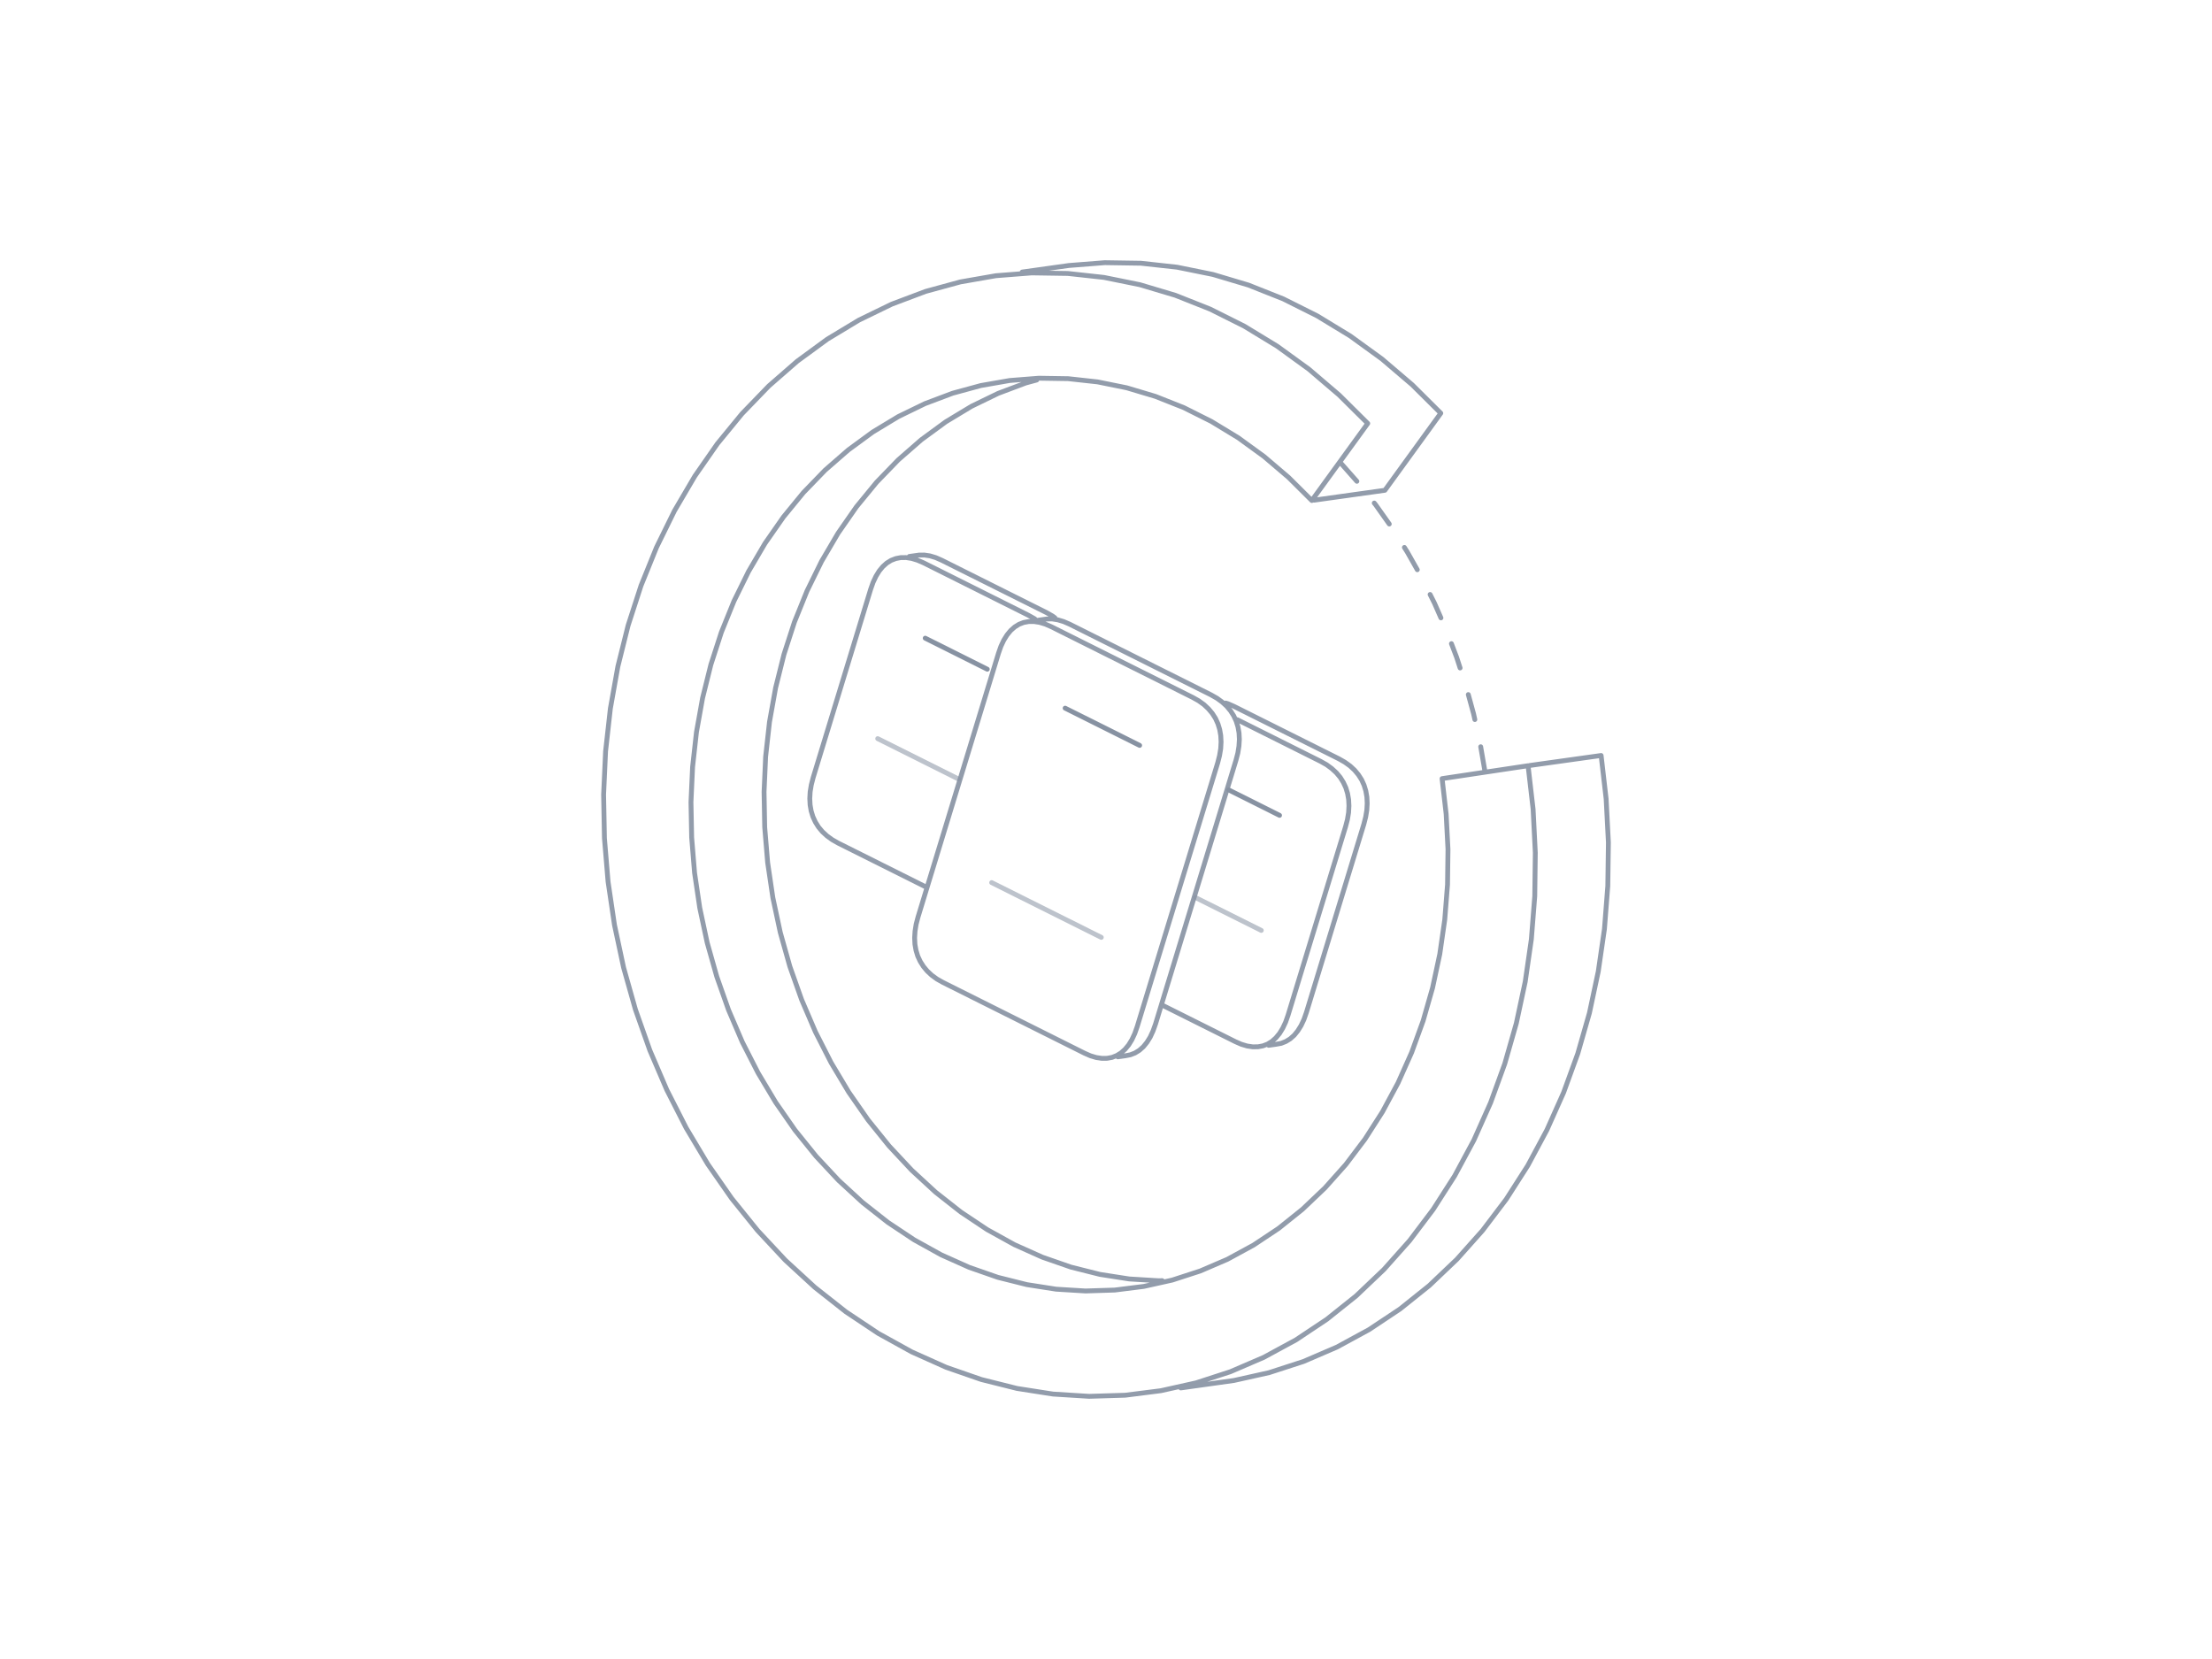
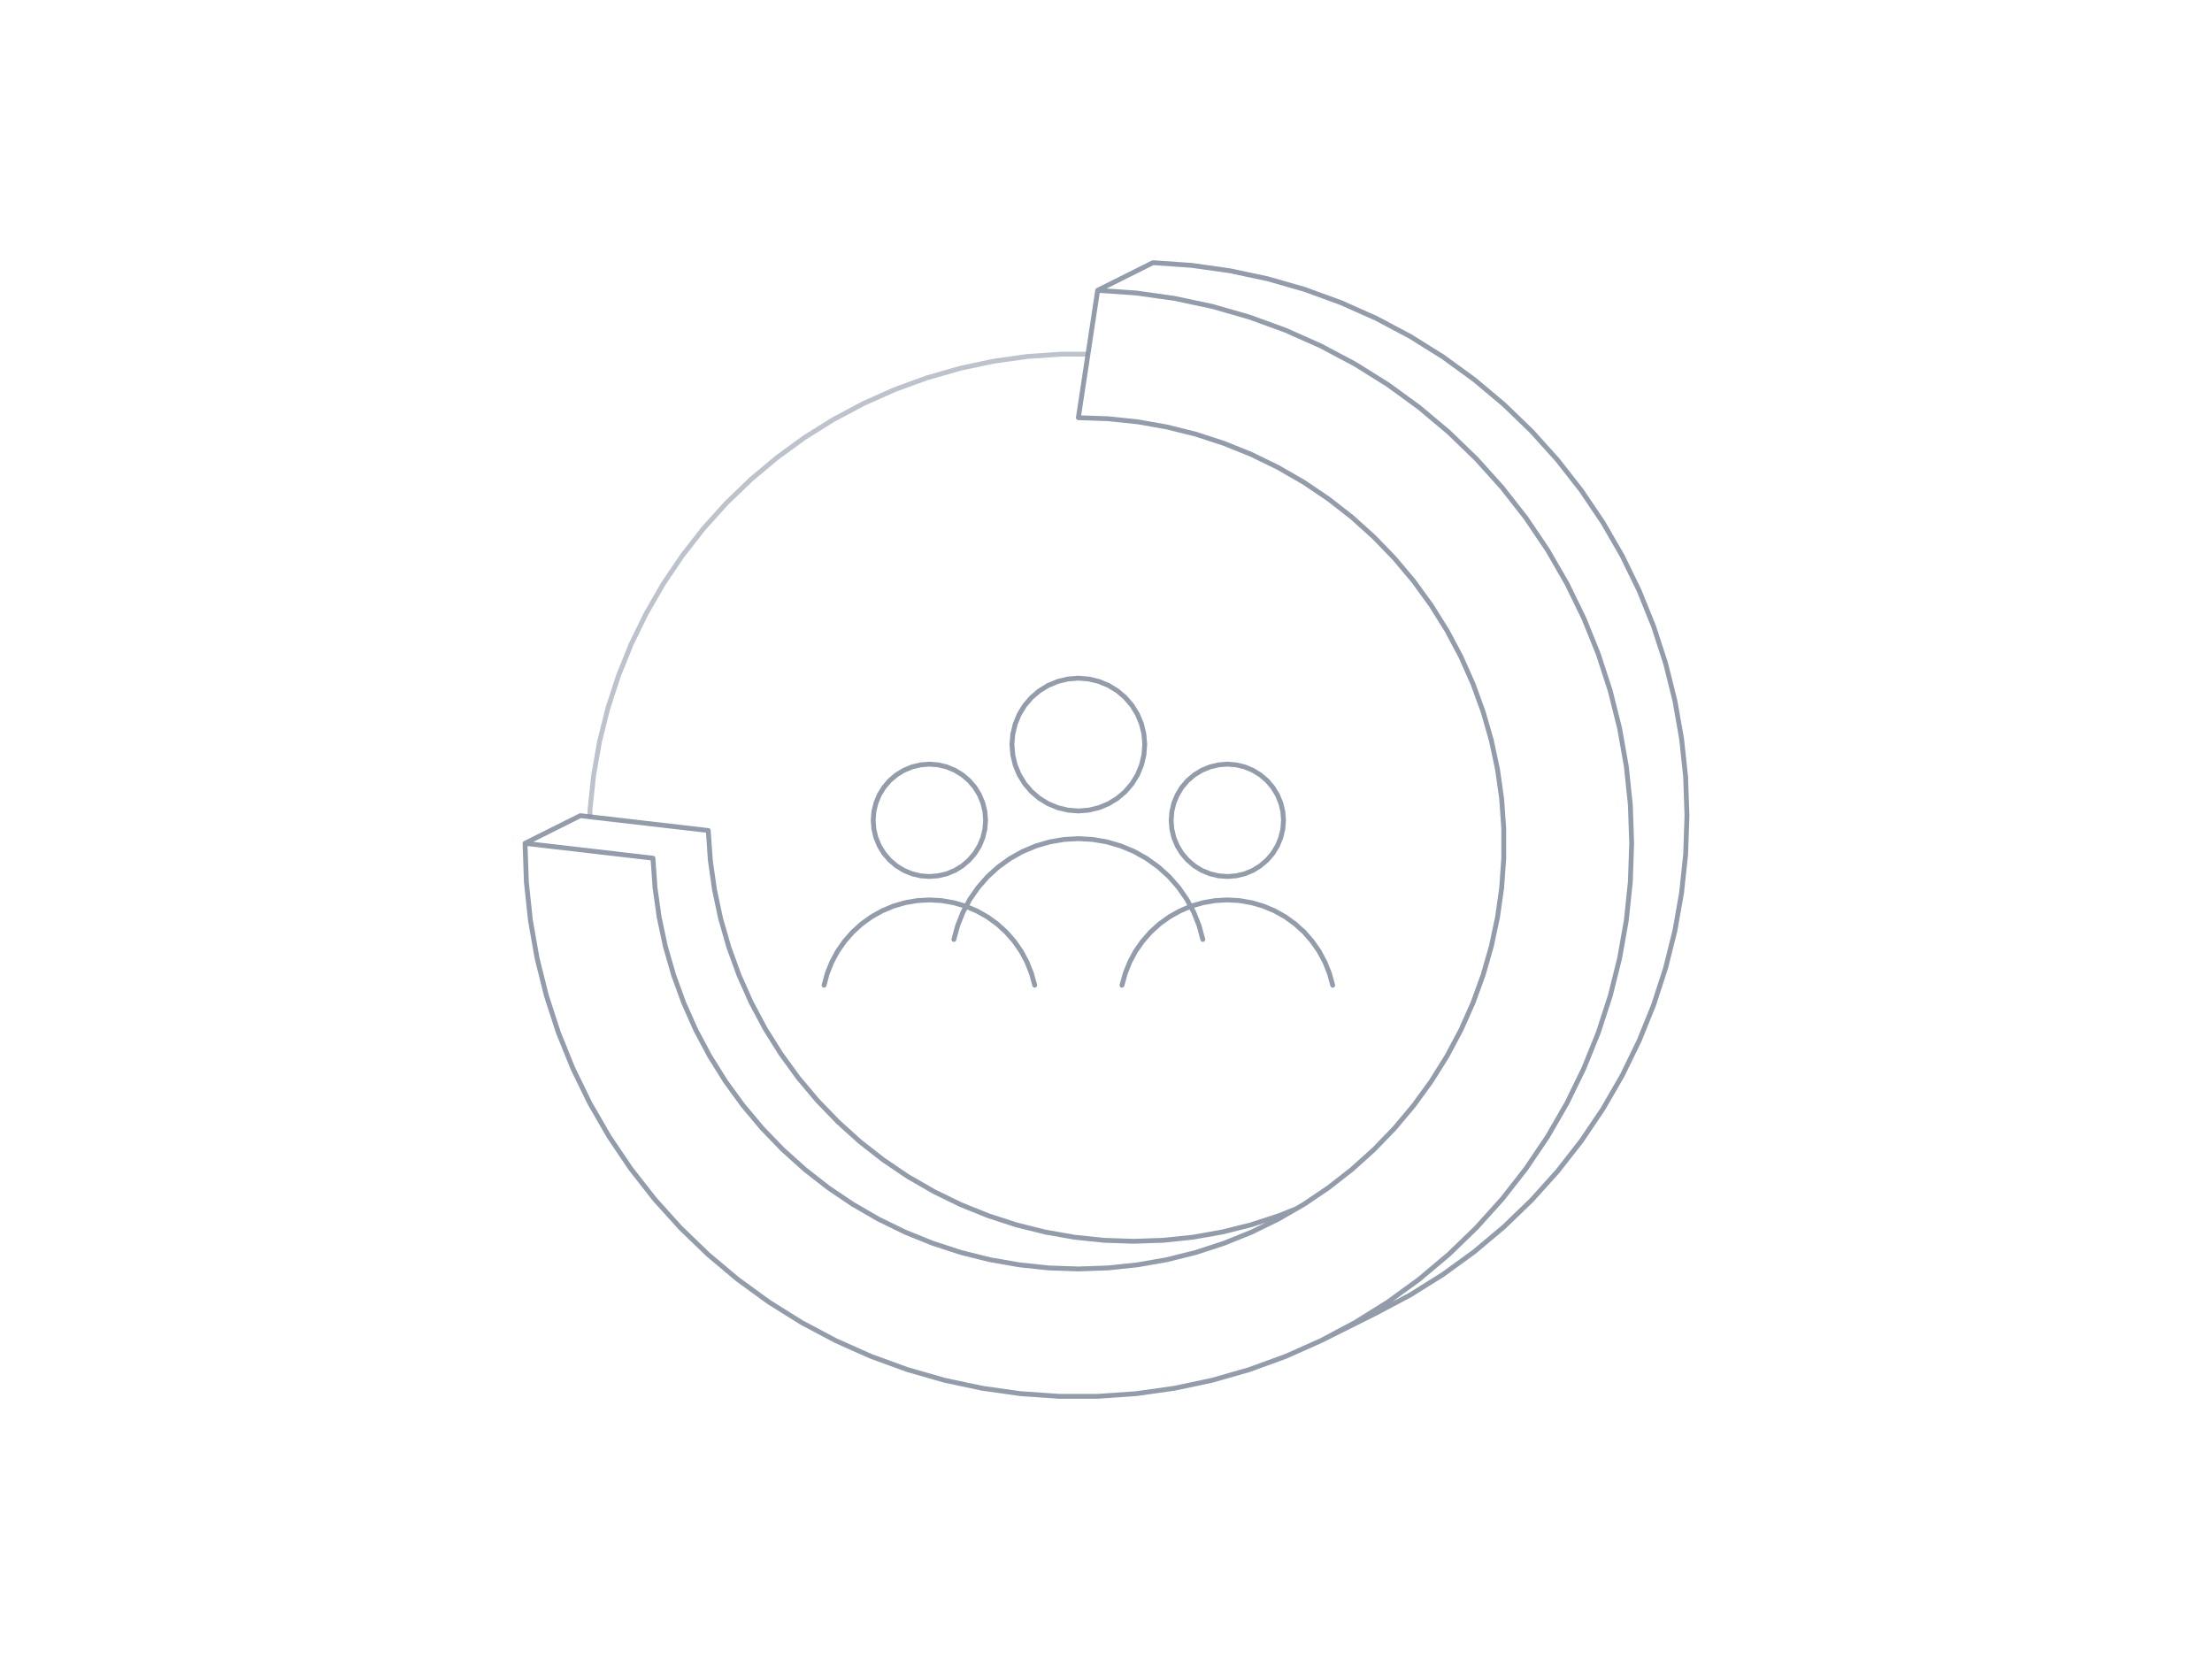
<svg xmlns="http://www.w3.org/2000/svg" viewBox="0 0 480 360" role="img" color="#8792a2" fill="none" stroke="currentColor" stroke-width="1.05" stroke-linecap="round" stroke-linejoin="round">
-   <path vector-effect="non-scaling-stroke" stroke-opacity=".55" d="M190.46,160.28 207.98,169.04 M259.47,194.79 273.70,201.90 M215.19,191.52 238.98,203.41" />
-   <path vector-effect="non-scaling-stroke" stroke-opacity=".9" d="M256.22,301.18 267.77,299.56 275.39,297.86 282.85,295.44 290.10,292.32 297.09,288.52 303.79,284.06 310.15,278.97 316.14,273.27 321.72,267.01 326.86,260.22 331.52,252.94 335.67,245.21 339.30,237.08 342.38,228.61 344.90,219.83 346.82,210.81 348.16,201.60 348.89,192.25 349.02,182.82 348.53,173.36 347.44,163.94 331.93,166.11 M252.20,277.90 251.41,277.92 245.04,277.53 238.68,276.54 232.39,274.96 226.18,272.80 220.11,270.08 214.20,266.81 208.50,263.01 203.03,258.71 197.84,253.93 192.94,248.69 188.38,243.04 184.17,236.99 180.35,230.60 176.94,223.90 173.95,216.93 171.40,209.73 169.32,202.34 167.71,194.81 166.58,187.19 165.94,179.51 165.80,171.84 166.14,164.20 166.98,156.65 168.31,149.24 170.12,142.00 172.39,134.99 175.12,128.24 178.28,121.80 181.87,115.69 185.85,109.97 190.21,104.66 194.91,99.80 199.93,95.42 205.24,91.53 210.81,88.17 216.60,85.36 222.58,83.11 224.97,82.46 M285.14,108.54 300.52,106.39 312.65,89.66 306.44,83.49 299.87,77.89 292.99,72.90 285.84,68.55 278.47,64.86 270.91,61.86 263.21,59.56 255.42,57.98 247.58,57.12 239.75,57.00 231.96,57.61 221.81,59.03 M296.80,91.88 290.58,85.71 284.02,80.11 277.14,75.12 269.99,70.77 262.61,67.08 255.05,64.08 247.35,61.78 239.56,60.20 231.72,59.34 223.89,59.22 216.11,59.83 208.42,61.17 200.87,63.23 193.51,66.00 186.39,69.46 179.53,73.60 173.00,78.38 166.82,83.77 161.03,89.76 155.67,96.29 150.77,103.33 146.36,110.84 142.46,118.78 139.10,127.08 136.30,135.72 134.08,144.62 132.45,153.74 131.41,163.03 130.98,172.43 131.16,181.88 131.95,191.33 133.34,200.71 135.32,209.97 137.89,219.07 141.02,227.93 144.70,236.51 148.90,244.76 153.60,252.63 158.78,260.06 164.40,267.02 170.42,273.47 176.82,279.35 183.54,284.65 190.56,289.33 197.83,293.35 205.31,296.70 212.94,299.35 220.69,301.29 228.51,302.51 236.35,303.00 244.17,302.76 251.91,301.78 259.54,300.08 266.99,297.66 274.24,294.54 281.24,290.74 287.93,286.28 294.30,281.19 300.29,275.49 305.87,269.23 311.00,262.44 315.66,255.16 319.82,247.43 323.45,239.30 326.53,230.83 329.04,222.05 330.97,213.03 332.30,203.82 333.04,194.47 333.16,185.04 332.68,175.58 331.59,166.16 312.93,168.96 313.81,176.62 314.21,184.30 314.11,191.96 313.51,199.56 312.43,207.04 310.86,214.37 308.82,221.50 306.32,228.39 303.37,234.99 299.99,241.27 296.20,247.19 292.03,252.71 287.50,257.79 282.63,262.42 277.46,266.56 272.02,270.18 266.34,273.27 260.45,275.80 254.39,277.77 248.19,279.15 241.90,279.94 235.55,280.14 229.18,279.75 222.83,278.76 216.53,277.18 210.33,275.02 204.25,272.30 198.35,269.03 192.64,265.23 187.18,260.93 181.98,256.15 177.09,250.91 172.52,245.25 168.32,239.21 164.50,232.82 161.08,226.12 158.09,219.15 155.55,211.95 153.46,204.56 151.85,197.03 150.72,189.41 150.09,181.73 149.94,174.06 150.29,166.42 151.13,158.87 152.46,151.46 154.26,144.22 156.53,137.21 159.26,130.46 162.43,124.02 166.01,117.91 170.00,112.19 174.35,106.88 179.05,102.02 184.08,97.64 189.39,93.75 194.95,90.39 200.74,87.58 206.72,85.33 212.85,83.66 219.10,82.57 225.43,82.07 231.79,82.17 238.16,82.87 244.49,84.15 250.74,86.02 256.89,88.46 262.88,91.46 268.69,94.99 274.28,99.05 279.61,103.59 284.66,108.61 296.80,91.88 M322.26,167.56 321.31,162.04 M320.04,156.14 319.77,154.92 318.62,150.72 M316.84,144.95 316.09,142.64 314.96,139.67 M312.68,134.08 311.27,130.87 310.33,129.00 M307.55,123.63 305.38,119.79 304.75,118.79 M301.47,113.71 298.51,109.53 298.21,109.16 M294.44,104.44 290.73,100.24 M228.91,134.05 228.40,133.68 227.12,132.95 204.37,121.58 203.05,121.00 201.78,120.62 200.57,120.44 199.43,120.45 197.31,120.75 M224.58,134.33 224.44,134.23 223.16,133.51 200.41,122.13 199.08,121.56 197.82,121.18 196.61,120.99 195.46,121.00 194.38,121.21 193.37,121.60 192.43,122.18 191.57,122.95 190.78,123.91 190.08,125.05 189.46,126.37 188.93,127.87 176.45,168.75 176.05,170.32 175.80,171.83 175.72,173.28 175.79,174.66 176.02,175.98 176.40,177.22 176.94,178.39 177.62,179.48 178.46,180.48 179.45,181.39 180.58,182.21 181.86,182.94 200.84,192.43 M275.30,226.83 276.94,226.60 278.02,226.40 279.03,226.00 279.97,225.42 280.84,224.65 281.62,223.69 282.33,222.55 282.95,221.23 283.48,219.73 295.95,178.85 296.35,177.28 296.60,175.77 296.68,174.32 296.61,172.94 296.38,171.62 296.00,170.38 295.47,169.21 294.78,168.13 293.94,167.12 292.96,166.21 291.82,165.39 290.54,164.66 267.79,153.29 266.47,152.71 265.97,152.56 M268.03,226.02 269.35,226.60 270.62,226.98 271.83,227.16 272.98,227.15 274.06,226.95 275.07,226.56 276.01,225.98 276.87,225.21 277.66,224.25 278.36,223.11 278.98,221.79 279.51,220.28 291.98,179.40 292.39,177.84 292.64,176.33 292.72,174.88 292.65,173.49 292.42,172.18 292.04,170.93 291.50,169.77 290.82,168.68 289.98,167.68 288.99,166.77 287.86,165.94 286.58,165.22 268.49,156.17 M252.34,218.18 268.03,226.02 M242.56,229.33 244.20,229.10 245.28,228.89 246.29,228.50 247.23,227.92 248.10,227.15 248.88,226.19 249.59,225.05 250.20,223.73 250.74,222.23 268.20,164.98 268.61,163.41 268.85,161.90 268.94,160.45 268.87,159.06 268.64,157.75 268.26,156.51 267.72,155.34 267.03,154.25 266.20,153.25 265.21,152.34 264.08,151.52 262.80,150.79 232.12,135.45 230.80,134.88 229.53,134.50 228.32,134.31 227.17,134.32 225.05,134.62 M235.29,228.52 236.61,229.10 237.88,229.48 239.09,229.66 240.24,229.65 241.32,229.45 242.33,229.05 243.27,228.47 244.13,227.70 244.92,226.75 245.62,225.61 246.24,224.28 246.77,222.78 264.24,165.53 264.64,163.96 264.89,162.45 264.97,161.00 264.90,159.62 264.67,158.30 264.29,157.06 263.76,155.89 263.07,154.81 262.23,153.81 261.25,152.89 260.11,152.07 258.83,151.35 228.16,136.01 226.83,135.43 225.56,135.05 224.36,134.87 223.21,134.88 222.13,135.08 221.12,135.47 220.18,136.06 219.31,136.83 218.53,137.78 217.82,138.92 217.20,140.24 216.67,141.75 199.21,199.00 198.80,200.56 198.56,202.07 198.47,203.52 198.54,204.91 198.77,206.22 199.15,207.47 199.69,208.63 200.38,209.72 201.21,210.72 202.20,211.64 203.33,212.46 204.61,213.18 235.29,228.52" />
-   <path vector-effect="non-scaling-stroke" stroke-opacity="1" d="M200.77,138.48 214.24,145.22 M266.61,171.40 277.66,176.93 M231.13,153.67 247.30,161.75" />
+   <path vector-effect="non-scaling-stroke" stroke-opacity=".55" d="M235.74,76.85 230.29,76.85 222.90,77.36 215.56,78.39 208.30,79.94 201.18,81.98 194.21,84.52 187.44,87.53 180.89,91.01 174.60,94.94 168.61,99.30 162.93,104.06 157.59,109.21 152.63,114.72 148.07,120.57 143.92,126.71 140.22,133.13 136.96,139.80 134.19,146.67 131.90,153.72 130.10,160.92 128.82,168.22 128.04,175.59 128.00,176.89" />
+   <path vector-effect="non-scaling-stroke" stroke-opacity=".9" d="M118.58,216.10 121.17,224.07 124.31,231.84 127.98,239.37 132.17,246.63 136.86,253.58 142.02,260.18 147.63,266.41 153.66,272.23 160.08,277.62 166.86,282.55 173.96,286.99 181.36,290.92 189.02,294.33 196.90,297.20 204.95,299.51 213.15,301.25 221.45,302.42 229.81,303.00 238.19,303.00 246.55,302.42 254.85,301.25 263.05,299.51 271.11,297.20 278.98,294.33 286.64,290.92 298.64,284.92 306.04,280.99 313.14,276.55 319.92,271.62 326.34,266.23 332.37,260.41 337.98,254.18 343.14,247.58 347.83,240.63 352.02,233.37 355.69,225.84 358.83,218.07 361.42,210.10 363.45,201.97 364.90,193.71 365.78,185.38 366.07,177.00 365.78,168.62 364.90,160.29 363.45,152.04 361.42,143.90 358.83,135.93 355.69,128.16 352.02,120.63 347.83,113.37 343.14,106.42 337.98,99.82 332.37,93.59 326.34,87.77 319.92,82.38 313.14,77.45 306.04,73.01 298.64,69.08 290.98,65.67 283.10,62.80 275.05,60.49 266.85,58.75 258.55,57.58 250.19,57.00 238.19,63.00 234.00,90.64 240.44,90.86 246.86,91.53 253.20,92.65 259.46,94.21 265.59,96.21 271.57,98.62 277.36,101.45 282.95,104.67 288.29,108.28 293.37,112.24 298.16,116.56 302.64,121.20 306.78,126.13 310.57,131.35 313.99,136.82 317.02,142.51 319.64,148.40 321.84,154.46 323.62,160.65 324.96,166.96 325.86,173.34 326.31,179.78 326.31,186.22 325.86,192.65 324.96,199.04 323.62,205.34 321.84,211.54 319.64,217.60 317.02,223.49 313.99,229.18 310.57,234.65 306.78,239.86 302.64,244.80 298.16,249.44 293.37,253.75 288.29,257.72 282.95,261.33 281.21,262.33 277.59,263.79 271.46,265.79 265.20,267.35 258.85,268.47 252.44,269.14 246.00,269.36 239.56,269.14 233.14,268.47 226.80,267.35 220.54,265.79 214.41,263.79 208.43,261.38 202.64,258.55 197.05,255.33 191.71,251.72 186.63,247.76 181.84,243.44 177.36,238.80 173.22,233.87 169.43,228.65 166.01,223.18 162.98,217.49 160.36,211.60 158.16,205.54 156.38,199.35 155.04,193.04 154.14,186.66 153.69,180.22 125.93,177.00 113.93,183.00 114.22,191.38 115.10,199.71 116.55,207.96 118.58,216.10 M113.93,183.00 114.22,191.38 115.10,199.71 116.55,207.96 118.58,216.10 121.17,224.07 124.31,231.84 127.98,239.37 132.17,246.63 136.86,253.58 142.02,260.18 147.63,266.41 153.66,272.23 160.08,277.62 166.86,282.55 173.96,286.99 181.36,290.92 189.02,294.33 196.90,297.20 204.95,299.51 213.15,301.25 221.45,302.42 229.81,303.00 238.19,303.00 246.55,302.42 254.85,301.25 263.05,299.51 271.11,297.20 278.98,294.33 286.64,290.92 294.04,286.99 301.15,282.55 307.93,277.62 314.35,272.23 320.37,266.41 325.98,260.18 331.14,253.58 335.83,246.63 340.02,239.37 343.69,231.84 346.83,224.07 349.42,216.10 351.45,207.96 352.91,199.71 353.78,191.38 354.07,183.00 353.78,174.62 352.91,166.29 351.45,158.03 349.42,149.90 346.83,141.93 343.69,134.16 340.02,126.63 335.83,119.37 331.14,112.42 325.98,105.82 320.37,99.59 314.35,93.77 307.93,88.38 301.15,83.45 294.04,79.01 286.64,75.08 278.98,71.67 271.11,68.80 263.05,66.49 254.85,64.75 246.55,63.58 238.19,63.00 234.00,90.64 240.44,90.86 246.86,91.53 253.20,92.65 259.46,94.21 265.59,96.21 271.57,98.62 277.36,101.45 282.95,104.67 288.29,108.28 293.37,112.24 298.16,116.56 302.64,121.20 306.78,126.13 310.57,131.35 313.99,136.82 317.02,142.51 319.64,148.40 321.84,154.46 323.62,160.65 324.96,166.96 325.86,173.34 326.31,179.78 326.31,186.22 325.86,192.65 324.96,199.04 323.62,205.34 321.84,211.54 319.64,217.60 317.02,223.49 313.99,229.18 310.57,234.65 306.78,239.86 302.64,244.80 298.16,249.44 293.37,253.75 288.29,257.72 282.95,261.33 277.36,264.55 271.57,267.38 265.59,269.79 259.46,271.79 253.20,273.35 246.86,274.46 240.44,275.14 234.00,275.36 227.56,275.14 221.15,274.46 214.80,273.35 208.54,271.79 202.41,269.79 196.43,267.38 190.64,264.55 185.06,261.33 179.71,257.72 174.63,253.75 169.84,249.44 165.36,244.80 161.22,239.86 157.43,234.65 154.01,229.18 150.98,223.49 148.36,217.60 146.16,211.54 144.38,205.34 143.04,199.04 142.14,192.65 141.69,186.22 113.93,183.00 M213.87,178.01 213.72,176.10 213.27,174.24 212.54,172.48 211.54,170.85 210.29,169.39 208.84,168.15 207.21,167.15 205.44,166.42 203.58,165.97 201.67,165.82 199.77,165.97 197.91,166.42 196.14,167.15 194.51,168.15 193.05,169.39 191.81,170.85 190.81,172.48 190.08,174.24 189.63,176.10 189.48,178.01 189.63,179.92 190.08,181.78 190.81,183.55 191.81,185.18 193.05,186.63 194.51,187.88 196.14,188.88 197.91,189.61 199.77,190.05 201.67,190.20 203.58,190.05 205.44,189.61 207.21,188.88 208.84,187.88 210.29,186.63 211.54,185.18 212.54,183.55 213.27,181.78 213.72,179.92 213.87,178.01 M178.82,213.79 179.51,211.24 180.49,208.78 181.75,206.44 183.26,204.27 185.01,202.27 186.97,200.49 189.12,198.94 191.43,197.65 193.87,196.62 196.42,195.88 199.03,195.43 201.67,195.28 204.32,195.43 206.93,195.88 209.47,196.62 211.92,197.65 214.23,198.94 216.38,200.49 218.34,202.27 220.09,204.27 221.60,206.44 222.85,208.78 223.83,211.24 224.53,213.79 M278.52,178.01 278.37,176.10 277.92,174.24 277.19,172.48 276.19,170.85 274.95,169.39 273.49,168.15 271.86,167.15 270.10,166.42 268.24,165.97 266.33,165.82 264.42,165.97 262.56,166.42 260.79,167.15 259.16,168.15 257.71,169.39 256.46,170.85 255.47,172.48 254.73,174.24 254.29,176.10 254.14,178.01 254.29,179.92 254.73,181.78 255.47,183.55 256.46,185.18 257.71,186.63 259.16,187.88 260.79,188.88 262.56,189.61 264.42,190.05 266.33,190.20 268.24,190.05 270.10,189.61 271.86,188.88 273.49,187.88 274.95,186.63 276.19,185.18 277.19,183.55 277.92,181.78 278.37,179.92 278.52,178.01 M243.47,213.79 244.17,211.24 245.15,208.78 246.40,206.44 247.91,204.27 249.66,202.27 251.62,200.49 253.77,198.94 256.08,197.65 258.53,196.62 261.07,195.88 263.68,195.43 266.33,195.28 268.97,195.43 271.58,195.88 274.13,196.62 276.57,197.65 278.88,198.94 281.03,200.49 283.00,202.27 284.74,204.27 286.25,206.44 287.51,208.78 288.49,211.24 289.19,213.79 M248.41,161.57 248.23,159.32 247.70,157.12 246.84,155.03 245.66,153.10 244.19,151.38 242.47,149.91 240.54,148.73 238.45,147.87 236.25,147.34 234.00,147.16 231.75,147.34 229.55,147.87 227.46,148.73 225.53,149.91 223.81,151.38 222.34,153.10 221.16,155.03 220.30,157.12 219.77,159.32 219.59,161.57 219.77,163.83 220.30,166.02 221.16,168.11 222.34,170.04 223.81,171.76 225.53,173.23 227.46,174.41 229.55,175.27 231.75,175.80 234.00,175.98 236.25,175.80 238.45,175.27 240.54,174.41 242.47,173.23 244.19,171.76 245.66,170.04 246.84,168.11 247.70,166.02 248.23,163.83 248.41,161.57 M206.99,203.86 207.81,200.84 208.97,197.93 210.45,195.17 212.24,192.60 214.30,190.24 216.62,188.14 219.16,186.31 221.89,184.78 224.78,183.57 227.79,182.69 230.87,182.16 234.00,181.98 237.13,182.16 240.21,182.69 243.22,183.57 246.11,184.78 248.84,186.31 251.38,188.14 253.70,190.24 255.76,192.60 257.55,195.17 259.03,197.93 260.19,200.84 261.01,203.86" />
</svg>
